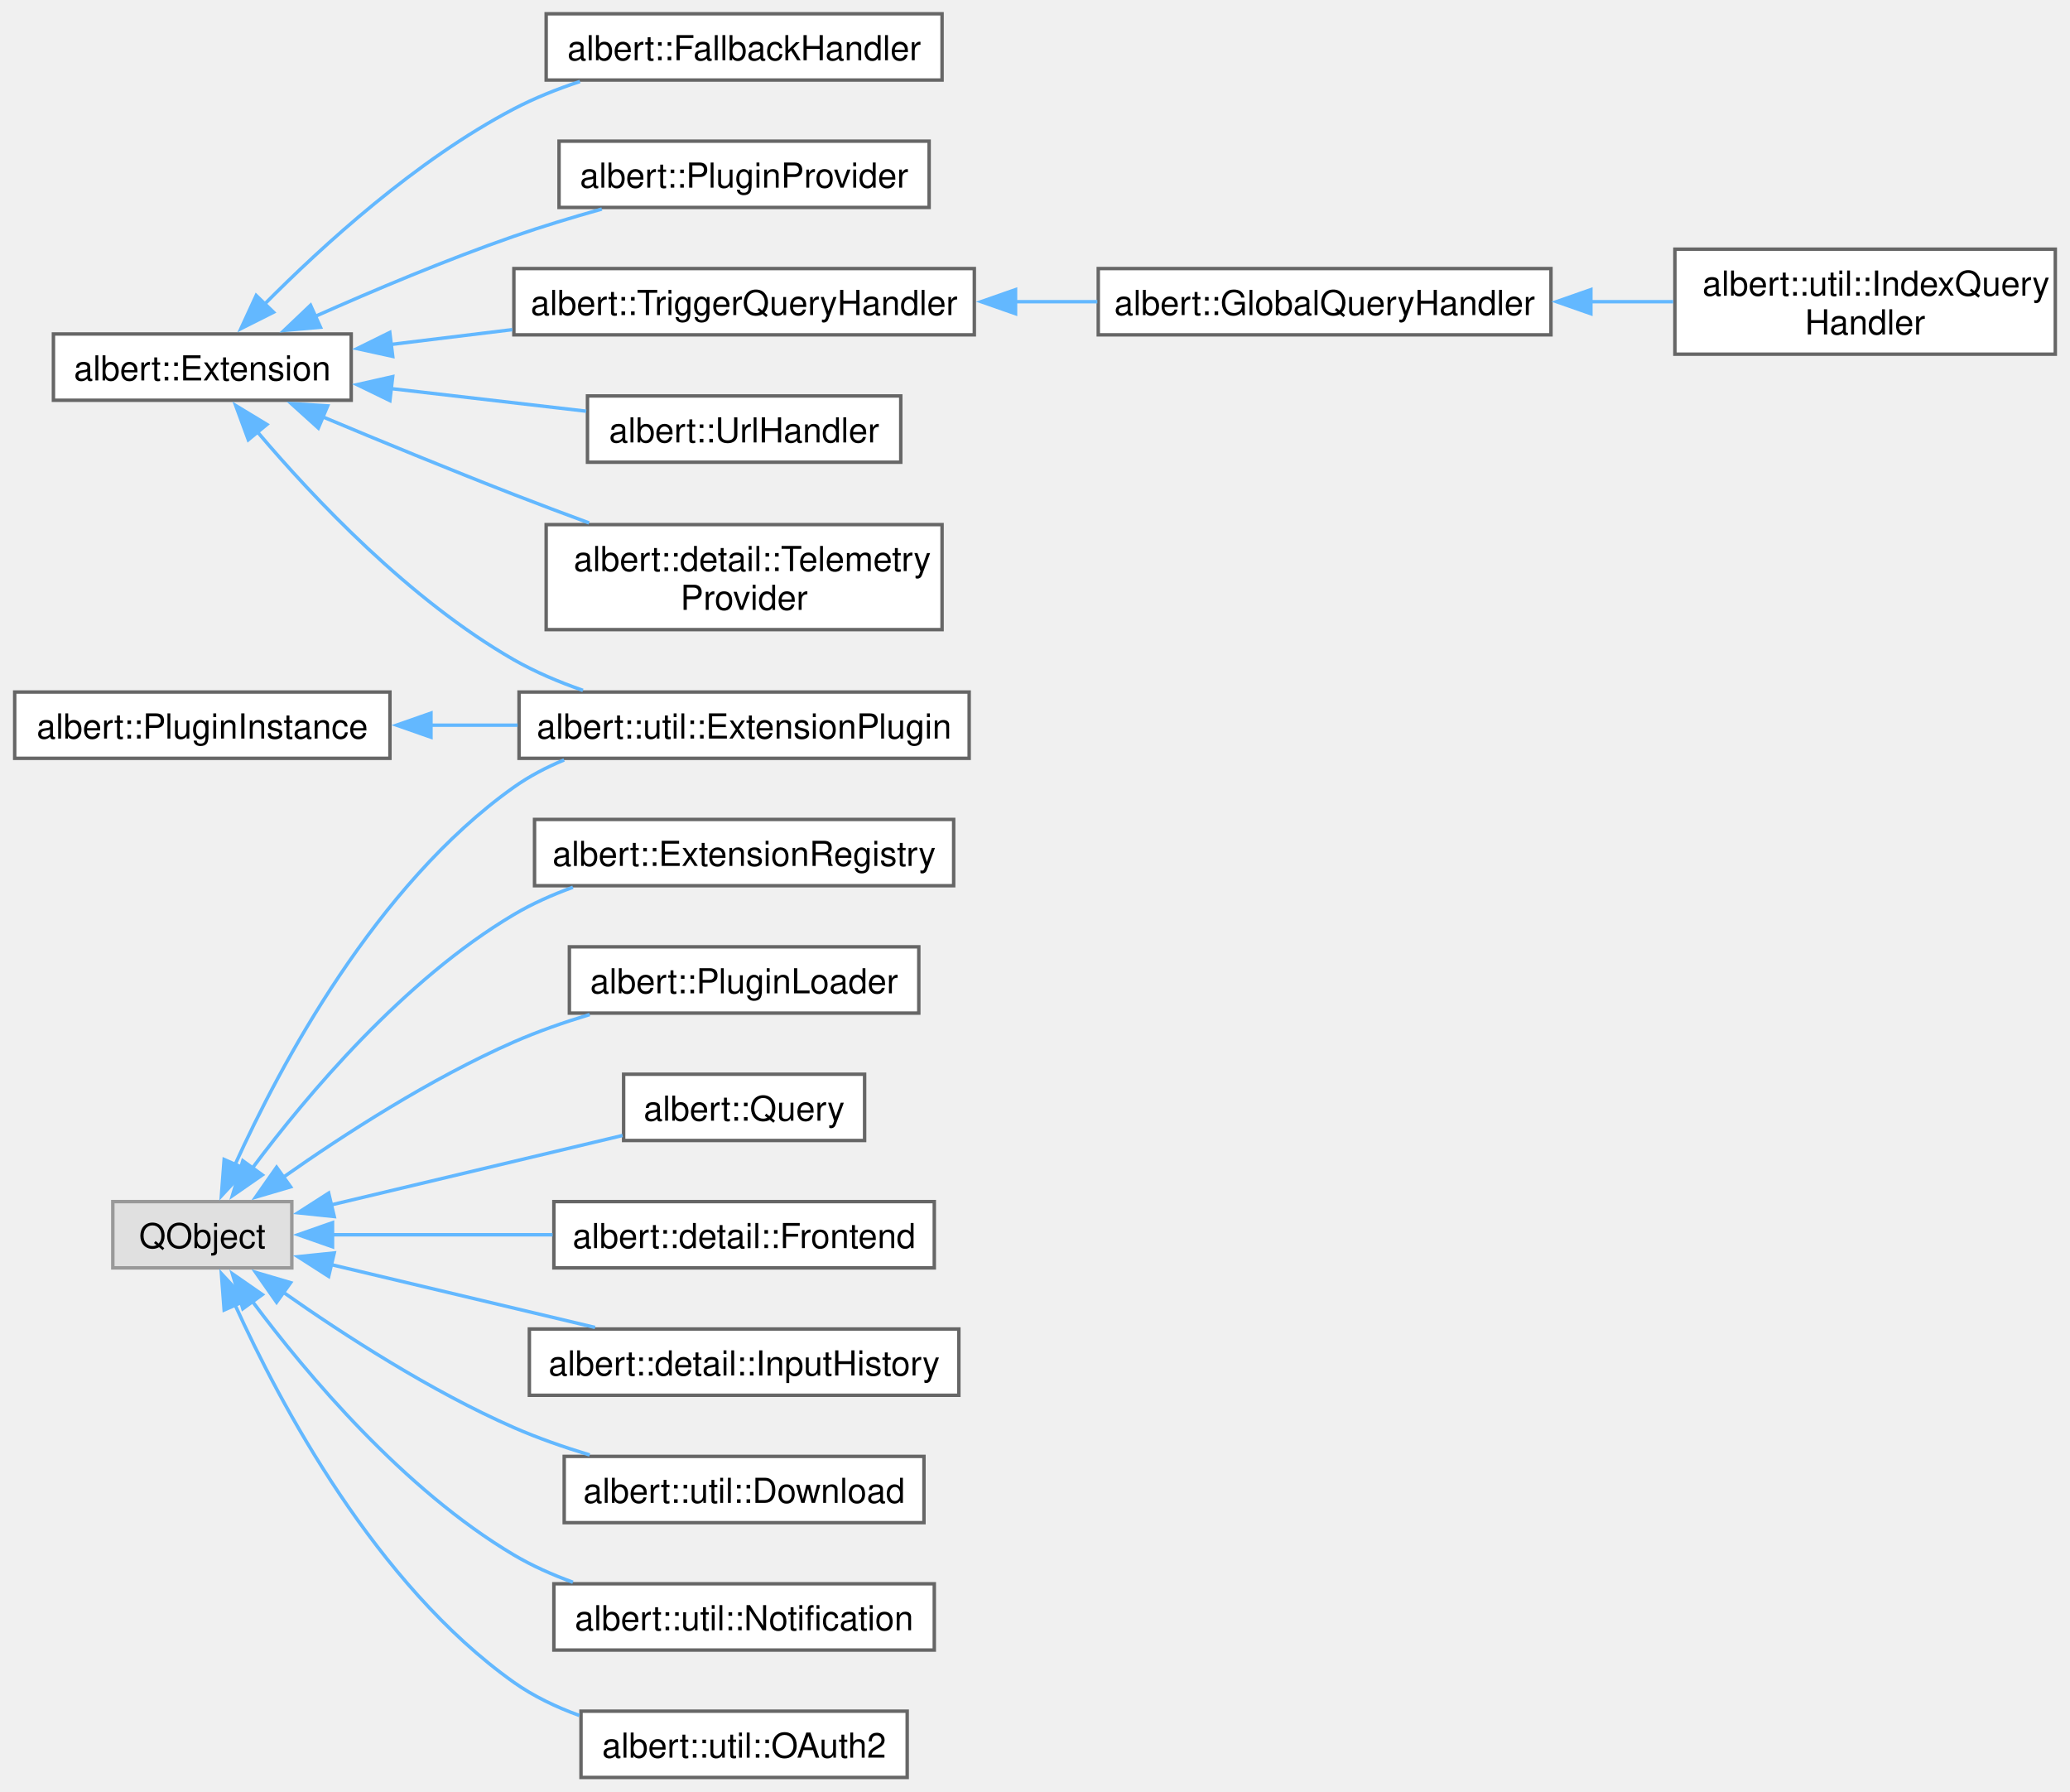
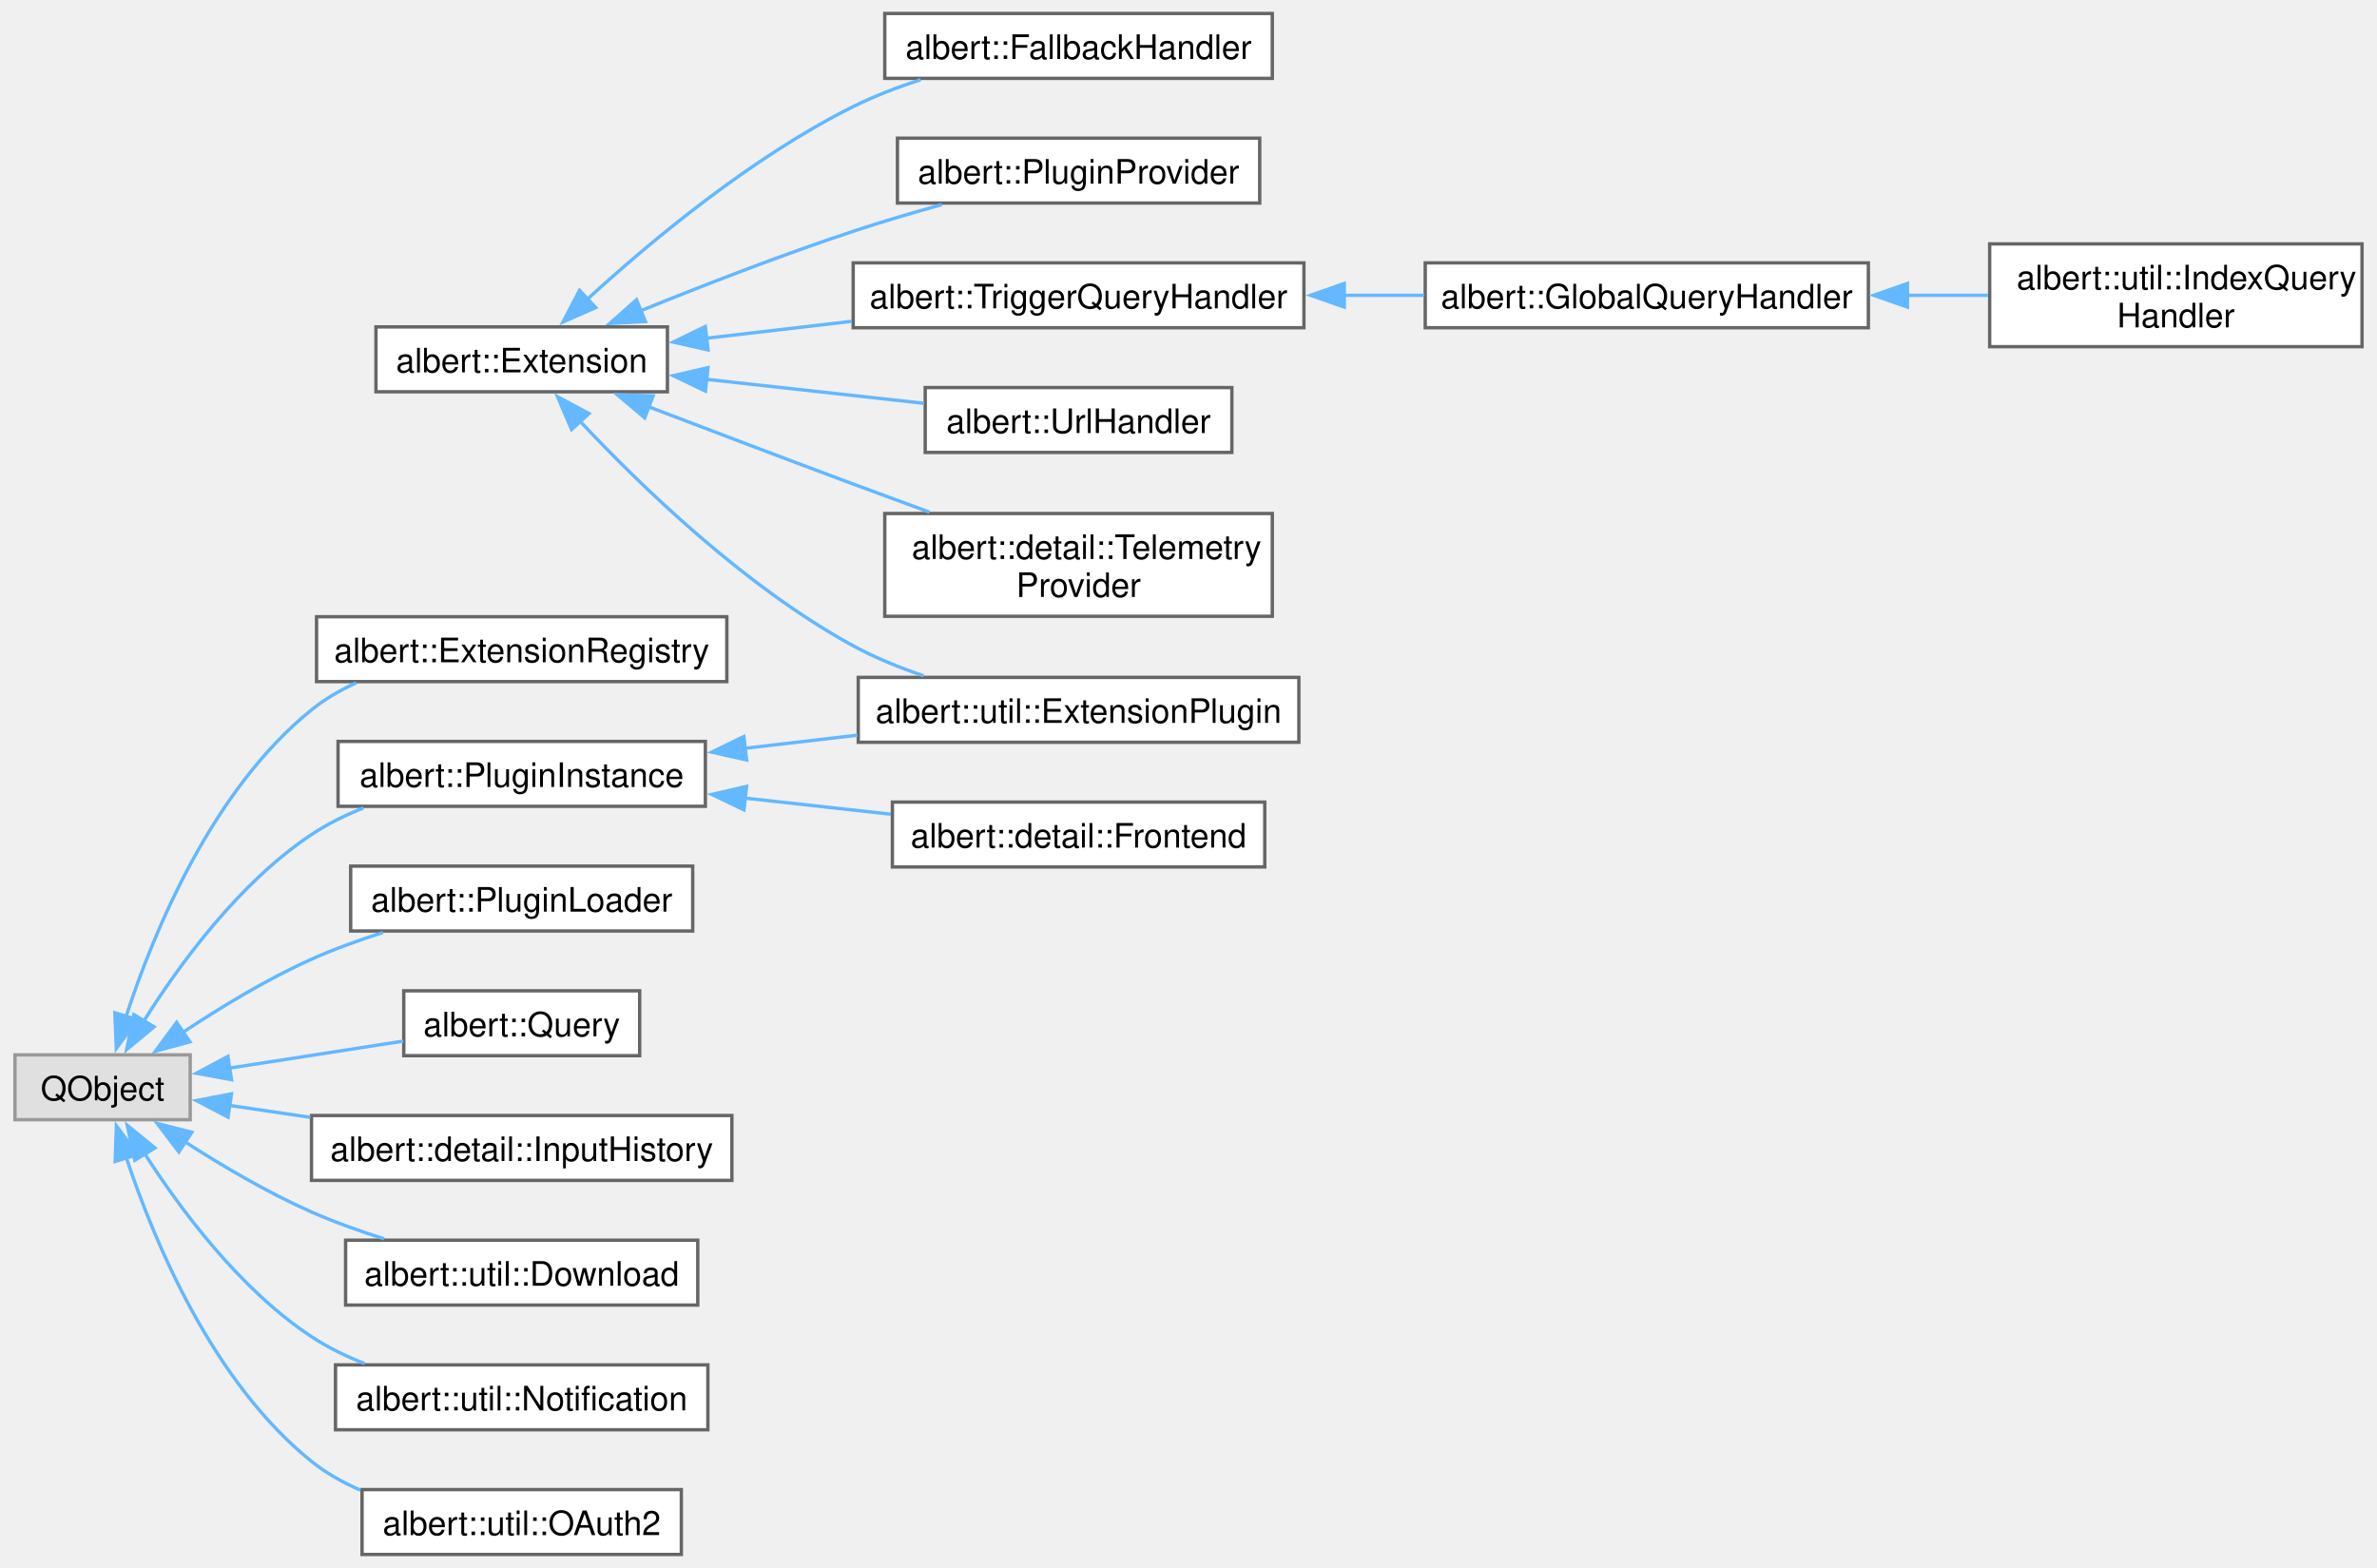
- <svg xmlns="http://www.w3.org/2000/svg" xmlns:xlink="http://www.w3.org/1999/xlink" width="601pt" height="520pt" viewBox="0.00 0.00 600.75 520.25">
-   <g id="graph0" class="graph" transform="scale(1 1) rotate(0) translate(4 516.25)">
+ <svg xmlns="http://www.w3.org/2000/svg" xmlns:xlink="http://www.w3.org/1999/xlink" width="705pt" height="465pt" viewBox="0.00 0.00 704.50 465.25">
+   <g id="graph0" class="graph" transform="scale(1 1) rotate(0) translate(4 461.25)">
    <g id="Node000000" class="node">
      <g id="a_Node000000">
        <a xlink:href="classalbert_1_1Extension.html" target="_top" xlink:title="Abstract extension class.">
-           <polygon fill="white" stroke="#666666" points="97.75,-419.25 11.25,-419.25 11.25,-400 97.75,-400 97.75,-419.25" />
-           <text text-anchor="middle" x="54.5" y="-405.75" font-family="Helvetica,sans-Serif" font-size="10.00">albert::Extension</text>
+           <polygon fill="white" stroke="#666666" points="193.62,-364.25 107.12,-364.25 107.12,-345 193.62,-345 193.62,-364.25" />
+           <text text-anchor="middle" x="150.38" y="-350.75" font-family="Helvetica,sans-Serif" font-size="10.00">albert::Extension</text>
        </a>
      </g>
    </g>
    <g id="Node000001" class="node">
      <g id="a_Node000001">
        <a xlink:href="classalbert_1_1FallbackHandler.html" target="_top" xlink:title="Abstract fallback provider.">
-           <polygon fill="white" stroke="#666666" points="269.38,-512.25 154.38,-512.25 154.38,-493 269.38,-493 269.38,-512.25" />
-           <text text-anchor="middle" x="211.88" y="-498.75" font-family="Helvetica,sans-Serif" font-size="10.00">albert::FallbackHandler</text>
+           <polygon fill="white" stroke="#666666" points="373.12,-457.25 258.12,-457.25 258.12,-438 373.12,-438 373.12,-457.25" />
+           <text text-anchor="middle" x="315.62" y="-443.75" font-family="Helvetica,sans-Serif" font-size="10.00">albert::FallbackHandler</text>
        </a>
      </g>
    </g>
    <g id="edge1_Node000000_Node000001" class="edge">
      <g id="a_edge1_Node000000_Node000001">
        <a xlink:title=" ">
-           <path fill="none" stroke="#63b8ff" d="M72.48,-427.8C89.34,-444.83 116.7,-469.82 145,-484.62 150.99,-487.76 157.57,-490.39 164.2,-492.58" />
-           <polygon fill="#63b8ff" stroke="#63b8ff" points="75.18,-425.57 65.72,-420.81 70.15,-430.43 75.18,-425.57" />
+           <path fill="none" stroke="#63b8ff" d="M169.9,-372.5C188.45,-389.48 218.51,-414.59 248.75,-429.62 255.01,-432.74 261.89,-435.38 268.76,-437.59" />
+           <polygon fill="#63b8ff" stroke="#63b8ff" points="172.33,-369.99 162.64,-365.71 167.55,-375.1 172.33,-369.99" />
        </a>
      </g>
    </g>
    <g id="Node000002" class="node">
      <g id="a_Node000002">
        <a xlink:href="classalbert_1_1PluginProvider.html" target="_top" xlink:title="Plugin provider interface class.">
-           <polygon fill="white" stroke="#666666" points="265.62,-475.25 158.12,-475.25 158.12,-456 265.62,-456 265.62,-475.25" />
-           <text text-anchor="middle" x="211.88" y="-461.75" font-family="Helvetica,sans-Serif" font-size="10.00">albert::PluginProvider</text>
+           <polygon fill="white" stroke="#666666" points="369.38,-420.25 261.88,-420.25 261.88,-401 369.38,-401 369.38,-420.25" />
+           <text text-anchor="middle" x="315.62" y="-406.75" font-family="Helvetica,sans-Serif" font-size="10.00">albert::PluginProvider</text>
        </a>
      </g>
    </g>
    <g id="edge2_Node000000_Node000002" class="edge">
      <g id="a_edge2_Node000000_Node000002">
        <a xlink:title=" ">
-           <path fill="none" stroke="#63b8ff" d="M87.31,-424.37C104.23,-431.89 125.51,-440.86 145,-447.62 153.18,-450.46 162.05,-453.15 170.55,-455.53" />
-           <polygon fill="#63b8ff" stroke="#63b8ff" points="88.82,-421.21 78.26,-420.29 85.94,-427.59 88.82,-421.21" />
+           <path fill="none" stroke="#63b8ff" d="M185.69,-369.04C204.2,-376.55 227.53,-385.61 248.75,-392.62 257.19,-395.42 266.34,-398.12 275.06,-400.54" />
+           <polygon fill="#63b8ff" stroke="#63b8ff" points="187.11,-365.84 176.53,-365.28 184.45,-372.31 187.11,-365.84" />
        </a>
      </g>
    </g>
    <g id="Node000003" class="node">
      <g id="a_Node000003">
        <a xlink:href="classalbert_1_1TriggerQueryHandler.html" target="_top" xlink:title="Abstract trigger query handler.">
-           <polygon fill="white" stroke="#666666" points="278.75,-438.25 145,-438.25 145,-419 278.75,-419 278.75,-438.25" />
-           <text text-anchor="middle" x="211.88" y="-424.75" font-family="Helvetica,sans-Serif" font-size="10.00">albert::TriggerQueryHandler</text>
+           <polygon fill="white" stroke="#666666" points="382.5,-383.25 248.75,-383.25 248.75,-364 382.5,-364 382.5,-383.25" />
+           <text text-anchor="middle" x="315.62" y="-369.75" font-family="Helvetica,sans-Serif" font-size="10.00">albert::TriggerQueryHandler</text>
        </a>
      </g>
    </g>
    <g id="edge3_Node000000_Node000003" class="edge">
      <g id="a_edge3_Node000000_Node000003">
        <a xlink:title=" ">
-           <path fill="none" stroke="#63b8ff" d="M109.08,-416.18C120.5,-417.57 132.7,-419.06 144.53,-420.51" />
-           <polygon fill="#63b8ff" stroke="#63b8ff" points="109.81,-412.74 99.46,-415 108.96,-419.69 109.81,-412.74" />
+           <path fill="none" stroke="#63b8ff" d="M205.12,-360.88C218.93,-362.49 233.96,-364.24 248.33,-365.91" />
+           <polygon fill="#63b8ff" stroke="#63b8ff" points="205.68,-357.42 195.34,-359.74 204.87,-364.38 205.68,-357.42" />
        </a>
      </g>
    </g>
    <g id="Node000006" class="node">
      <g id="a_Node000006">
        <a xlink:href="classalbert_1_1UrlHandler.html" target="_top" xlink:title="Albert scheme URL handler interface.">
-           <polygon fill="white" stroke="#666666" points="257.38,-401.25 166.38,-401.25 166.38,-382 257.38,-382 257.38,-401.25" />
-           <text text-anchor="middle" x="211.88" y="-387.75" font-family="Helvetica,sans-Serif" font-size="10.00">albert::UrlHandler</text>
+           <polygon fill="white" stroke="#666666" points="361.12,-346.25 270.12,-346.25 270.12,-327 361.12,-327 361.12,-346.25" />
+           <text text-anchor="middle" x="315.62" y="-332.75" font-family="Helvetica,sans-Serif" font-size="10.00">albert::UrlHandler</text>
        </a>
      </g>
    </g>
    <g id="edge6_Node000000_Node000006" class="edge">
      <g id="a_edge6_Node000000_Node000006">
        <a xlink:title=" ">
-           <path fill="none" stroke="#63b8ff" d="M109.19,-403.4C127.72,-401.26 148.28,-398.88 166.03,-396.82" />
-           <polygon fill="#63b8ff" stroke="#63b8ff" points="108.99,-399.9 99.46,-404.53 109.8,-406.86 108.99,-399.9" />
+           <path fill="none" stroke="#63b8ff" d="M205.15,-348.7C226.09,-346.39 249.81,-343.77 269.8,-341.57" />
+           <polygon fill="#63b8ff" stroke="#63b8ff" points="204.9,-345.2 195.35,-349.78 205.67,-352.16 204.9,-345.2" />
        </a>
      </g>
    </g>
    <g id="Node000007" class="node">
      <g id="a_Node000007">
        <a xlink:href="classalbert_1_1detail_1_1TelemetryProvider.html" target="_top" xlink:title=" ">
-           <polygon fill="white" stroke="#666666" points="269.38,-363.88 154.38,-363.88 154.38,-333.38 269.38,-333.38 269.38,-363.88" />
-           <text text-anchor="start" x="162.38" y="-350.38" font-family="Helvetica,sans-Serif" font-size="10.00">albert::detail::Telemetry</text>
-           <text text-anchor="middle" x="211.88" y="-339.12" font-family="Helvetica,sans-Serif" font-size="10.00">Provider</text>
+           <polygon fill="white" stroke="#666666" points="373.12,-308.88 258.12,-308.88 258.12,-278.38 373.12,-278.38 373.12,-308.88" />
+           <text text-anchor="start" x="266.12" y="-295.38" font-family="Helvetica,sans-Serif" font-size="10.00">albert::detail::Telemetry</text>
+           <text text-anchor="middle" x="315.62" y="-284.12" font-family="Helvetica,sans-Serif" font-size="10.00">Provider</text>
        </a>
      </g>
    </g>
    <g id="edge7_Node000000_Node000007" class="edge">
      <g id="a_edge7_Node000000_Node000007">
        <a xlink:title=" ">
-           <path fill="none" stroke="#63b8ff" d="M89.31,-395.25C106,-388.25 126.49,-379.82 145,-372.62 152.03,-369.89 159.52,-367.07 166.84,-364.37" />
-           <polygon fill="#63b8ff" stroke="#63b8ff" points="88.2,-391.92 80.34,-399.02 90.91,-398.37 88.2,-391.92" />
+           <path fill="none" stroke="#63b8ff" d="M188.13,-340.52C206.34,-333.57 228.68,-325.09 248.75,-317.62 256.05,-314.91 263.82,-312.05 271.36,-309.29" />
+           <polygon fill="#63b8ff" stroke="#63b8ff" points="186.88,-337.25 178.79,-344.09 189.38,-343.79 186.88,-337.25" />
        </a>
      </g>
    </g>
    <g id="Node000008" class="node">
      <g id="a_Node000008">
        <a xlink:href="classalbert_1_1util_1_1ExtensionPlugin.html" target="_top" xlink:title="Convenience base class for extension plugins.">
-           <polygon fill="white" stroke="#666666" points="277.25,-315.25 146.5,-315.25 146.5,-296 277.25,-296 277.25,-315.25" />
-           <text text-anchor="middle" x="211.88" y="-301.75" font-family="Helvetica,sans-Serif" font-size="10.00">albert::util::ExtensionPlugin</text>
+           <polygon fill="white" stroke="#666666" points="381,-260.25 250.25,-260.25 250.25,-241 381,-241 381,-260.25" />
+           <text text-anchor="middle" x="315.62" y="-246.75" font-family="Helvetica,sans-Serif" font-size="10.00">albert::util::ExtensionPlugin</text>
        </a>
      </g>
    </g>
    <g id="edge8_Node000000_Node000008" class="edge">
      <g id="a_edge8_Node000000_Node000008">
        <a xlink:title=" ">
-           <path fill="none" stroke="#63b8ff" d="M70.49,-390.83C86.85,-371.53 114.78,-341.94 145,-324.62 151.2,-321.08 158.11,-318.15 165.06,-315.74" />
-           <polygon fill="#63b8ff" stroke="#63b8ff" points="67.86,-388.52 64.2,-398.46 73.26,-392.97 67.86,-388.52" />
+           <path fill="none" stroke="#63b8ff" d="M167.54,-336.42C185.56,-317.18 216.44,-287.25 248.75,-269.62 255.23,-266.09 262.43,-263.16 269.63,-260.73" />
+           <polygon fill="#63b8ff" stroke="#63b8ff" points="165.18,-333.8 161.01,-343.54 170.35,-338.53 165.18,-333.8" />
        </a>
      </g>
    </g>
    <g id="Node000004" class="node">
      <g id="a_Node000004">
        <a xlink:href="classalbert_1_1GlobalQueryHandler.html" target="_top" xlink:title="Abstract global query handler.">
-           <polygon fill="white" stroke="#666666" points="446.25,-438.25 314.75,-438.25 314.75,-419 446.25,-419 446.25,-438.25" />
-           <text text-anchor="middle" x="380.5" y="-424.75" font-family="Helvetica,sans-Serif" font-size="10.00">albert::GlobalQueryHandler</text>
+           <polygon fill="white" stroke="#666666" points="550,-383.25 418.5,-383.25 418.5,-364 550,-364 550,-383.25" />
+           <text text-anchor="middle" x="484.25" y="-369.75" font-family="Helvetica,sans-Serif" font-size="10.00">albert::GlobalQueryHandler</text>
        </a>
      </g>
    </g>
    <g id="edge4_Node000003_Node000004" class="edge">
      <g id="a_edge4_Node000003_Node000004">
        <a xlink:title=" ">
-           <path fill="none" stroke="#63b8ff" d="M290.48,-428.62C298.51,-428.62 306.61,-428.62 314.48,-428.62" />
-           <polygon fill="#63b8ff" stroke="#63b8ff" points="290.72,-425.13 280.72,-428.63 290.72,-432.13 290.72,-425.13" />
+           <path fill="none" stroke="#63b8ff" d="M394.23,-373.62C402.26,-373.62 410.36,-373.62 418.23,-373.62" />
+           <polygon fill="#63b8ff" stroke="#63b8ff" points="394.47,-370.13 384.47,-373.63 394.47,-377.13 394.47,-370.13" />
        </a>
      </g>
    </g>
    <g id="Node000005" class="node">
      <g id="a_Node000005">
        <a xlink:href="classalbert_1_1util_1_1IndexQueryHandler.html" target="_top" xlink:title="Index query handler class.">
-           <polygon fill="white" stroke="#666666" points="592.75,-443.88 482.25,-443.88 482.25,-413.38 592.75,-413.38 592.75,-443.88" />
-           <text text-anchor="start" x="490.25" y="-430.38" font-family="Helvetica,sans-Serif" font-size="10.00">albert::util::IndexQuery</text>
-           <text text-anchor="middle" x="537.5" y="-419.12" font-family="Helvetica,sans-Serif" font-size="10.00">Handler</text>
+           <polygon fill="white" stroke="#666666" points="696.5,-388.88 586,-388.88 586,-358.38 696.5,-358.38 696.5,-388.88" />
+           <text text-anchor="start" x="594" y="-375.38" font-family="Helvetica,sans-Serif" font-size="10.00">albert::util::IndexQuery</text>
+           <text text-anchor="middle" x="641.25" y="-364.12" font-family="Helvetica,sans-Serif" font-size="10.00">Handler</text>
        </a>
      </g>
    </g>
    <g id="edge5_Node000004_Node000005" class="edge">
      <g id="a_edge5_Node000004_Node000005">
        <a xlink:title=" ">
-           <path fill="none" stroke="#63b8ff" d="M457.74,-428.62C465.84,-428.62 473.97,-428.62 481.75,-428.62" />
-           <polygon fill="#63b8ff" stroke="#63b8ff" points="457.85,-425.13 447.85,-428.63 457.85,-432.13 457.85,-425.13" />
+           <path fill="none" stroke="#63b8ff" d="M561.49,-373.62C569.59,-373.62 577.72,-373.62 585.5,-373.62" />
+           <polygon fill="#63b8ff" stroke="#63b8ff" points="561.6,-370.13 551.6,-373.63 561.6,-377.13 561.6,-370.13" />
+         </a>
+       </g>
+     </g>
+     <g id="Node000011" class="node">
+       <g id="a_Node000011">
+         <a xlink:title=" ">
+           <polygon fill="#e0e0e0" stroke="#999999" points="52,-148.25 0,-148.25 0,-129 52,-129 52,-148.25" />
+           <text text-anchor="middle" x="26" y="-134.75" font-family="Helvetica,sans-Serif" font-size="10.00">QObject</text>
+         </a>
+       </g>
+     </g>
+     <g id="Node000012" class="node">
+       <g id="a_Node000012">
+         <a xlink:href="classalbert_1_1ExtensionRegistry.html" target="_top" xlink:title="The common extension pool.">
+           <polygon fill="white" stroke="#666666" points="211.25,-278.25 89.5,-278.25 89.5,-259 211.25,-259 211.25,-278.25" />
+           <text text-anchor="middle" x="150.38" y="-264.75" font-family="Helvetica,sans-Serif" font-size="10.00">albert::ExtensionRegistry</text>
+         </a>
+       </g>
+     </g>
+     <g id="edge9_Node000011_Node000012" class="edge">
+       <g id="a_edge9_Node000011_Node000012">
+         <a xlink:title=" ">
+           <path fill="none" stroke="#63b8ff" d="M32.96,-159.6C41.21,-184.86 58.53,-226.85 88,-250.62 91.98,-253.83 96.5,-256.47 101.26,-258.63" />
+           <polygon fill="#63b8ff" stroke="#63b8ff" points="36.34,-158.68 30.07,-150.14 29.65,-160.73 36.34,-158.68" />
        </a>
      </g>
    </g>
    <g id="Node000009" class="node">
      <g id="a_Node000009">
        <a xlink:href="classalbert_1_1PluginInstance.html" target="_top" xlink:title="Abstract plugin instance class.">
-           <polygon fill="white" stroke="#666666" points="109,-315.25 0,-315.25 0,-296 109,-296 109,-315.25" />
-           <text text-anchor="middle" x="54.5" y="-301.75" font-family="Helvetica,sans-Serif" font-size="10.00">albert::PluginInstance</text>
-         </a>
-       </g>
-     </g>
-     <g id="edge9_Node000009_Node000008" class="edge">
-       <g id="a_edge9_Node000009_Node000008">
-         <a xlink:title=" ">
-           <path fill="none" stroke="#63b8ff" d="M120.7,-305.62C129.1,-305.62 137.7,-305.62 146.1,-305.62" />
-           <polygon fill="#63b8ff" stroke="#63b8ff" points="120.92,-302.13 110.92,-305.63 120.92,-309.13 120.92,-302.13" />
-         </a>
-       </g>
-     </g>
-     <g id="Node000010" class="node">
-       <g id="a_Node000010">
-         <a xlink:title=" ">
-           <polygon fill="#e0e0e0" stroke="#999999" points="80.5,-167.25 28.5,-167.25 28.5,-148 80.5,-148 80.5,-167.25" />
-           <text text-anchor="middle" x="54.5" y="-153.75" font-family="Helvetica,sans-Serif" font-size="10.00">QObject</text>
-         </a>
-       </g>
-     </g>
-     <g id="edge16_Node000010_Node000008" class="edge">
-       <g id="a_edge16_Node000010_Node000008">
-         <a xlink:title=" ">
-           <path fill="none" stroke="#63b8ff" d="M64,-177.98C77.09,-206.82 104.94,-259.19 145,-287.62 149.45,-290.78 154.42,-293.39 159.59,-295.53" />
-           <polygon fill="#63b8ff" stroke="#63b8ff" points="67.25,-176.68 60.04,-168.92 60.84,-179.48 67.25,-176.68" />
-         </a>
-       </g>
-     </g>
-     <g id="Node000011" class="node">
-       <g id="a_Node000011">
-         <a xlink:href="classalbert_1_1ExtensionRegistry.html" target="_top" xlink:title="The common extension pool.">
-           <polygon fill="white" stroke="#666666" points="272.75,-278.25 151,-278.25 151,-259 272.75,-259 272.75,-278.25" />
-           <text text-anchor="middle" x="211.88" y="-264.75" font-family="Helvetica,sans-Serif" font-size="10.00">albert::ExtensionRegistry</text>
-         </a>
-       </g>
-     </g>
-     <g id="edge10_Node000010_Node000011" class="edge">
-       <g id="a_edge10_Node000010_Node000011">
-         <a xlink:title=" ">
-           <path fill="none" stroke="#63b8ff" d="M69.09,-177.04C84.92,-198.23 113.04,-231.66 145,-250.62 150.3,-253.77 156.17,-256.38 162.15,-258.55" />
-           <polygon fill="#63b8ff" stroke="#63b8ff" points="71.93,-175 63.23,-168.96 66.27,-179.11 71.93,-175" />
-         </a>
-       </g>
-     </g>
-     <g id="Node000012" class="node">
-       <g id="a_Node000012">
-         <a xlink:href="classalbert_1_1PluginLoader.html" target="_top" xlink:title="Asynchronous plugin loader turning a physical plugin into a logical PluginInstance.">
-           <polygon fill="white" stroke="#666666" points="262.62,-241.25 161.12,-241.25 161.12,-222 262.62,-222 262.62,-241.25" />
-           <text text-anchor="middle" x="211.88" y="-227.75" font-family="Helvetica,sans-Serif" font-size="10.00">albert::PluginLoader</text>
-         </a>
-       </g>
-     </g>
-     <g id="edge11_Node000010_Node000012" class="edge">
-       <g id="a_edge11_Node000010_Node000012">
-         <a xlink:title=" ">
-           <path fill="none" stroke="#63b8ff" d="M78.1,-174.38C95.6,-186.69 120.86,-203.05 145,-213.62 151.95,-216.67 159.54,-219.32 167.02,-221.58" />
-           <polygon fill="#63b8ff" stroke="#63b8ff" points="80.15,-171.54 69.99,-168.55 76.07,-177.23 80.15,-171.54" />
+           <polygon fill="white" stroke="#666666" points="204.88,-241.25 95.88,-241.25 95.88,-222 204.88,-222 204.88,-241.25" />
+           <text text-anchor="middle" x="150.38" y="-227.75" font-family="Helvetica,sans-Serif" font-size="10.00">albert::PluginInstance</text>
+         </a>
+       </g>
+     </g>
+     <g id="edge10_Node000011_Node000009" class="edge">
+       <g id="a_edge10_Node000011_Node000009">
+         <a xlink:title=" ">
+           <path fill="none" stroke="#63b8ff" d="M38.08,-158.03C48.76,-175.07 66.47,-199.31 88,-213.62 92.72,-216.76 97.99,-219.36 103.41,-221.51" />
+           <polygon fill="#63b8ff" stroke="#63b8ff" points="41.28,-156.57 33.14,-149.8 35.28,-160.18 41.28,-156.57" />
        </a>
      </g>
    </g>
    <g id="Node000013" class="node">
      <g id="a_Node000013">
-         <a xlink:href="classalbert_1_1Query.html" target="_top" xlink:title="Common query object.">
-           <polygon fill="white" stroke="#666666" points="246.88,-204.25 176.88,-204.25 176.88,-185 246.88,-185 246.88,-204.25" />
-           <text text-anchor="middle" x="211.88" y="-190.75" font-family="Helvetica,sans-Serif" font-size="10.00">albert::Query</text>
-         </a>
-       </g>
-     </g>
-     <g id="edge12_Node000010_Node000013" class="edge">
-       <g id="a_edge12_Node000010_Node000013">
-         <a xlink:title=" ">
-           <path fill="none" stroke="#63b8ff" d="M91.91,-166.29C117.49,-172.39 151.48,-180.48 176.58,-186.46" />
-           <polygon fill="#63b8ff" stroke="#63b8ff" points="92.82,-162.91 82.28,-164 91.2,-169.72 92.82,-162.91" />
+         <a xlink:href="classalbert_1_1PluginLoader.html" target="_top" xlink:title="Asynchronous plugin loader turning a physical plugin into a logical PluginInstance.">
+           <polygon fill="white" stroke="#666666" points="201.12,-204.25 99.62,-204.25 99.62,-185 201.12,-185 201.12,-204.25" />
+           <text text-anchor="middle" x="150.38" y="-190.75" font-family="Helvetica,sans-Serif" font-size="10.00">albert::PluginLoader</text>
+         </a>
+       </g>
+     </g>
+     <g id="edge13_Node000011_Node000013" class="edge">
+       <g id="a_edge13_Node000011_Node000013">
+         <a xlink:title=" ">
+           <path fill="none" stroke="#63b8ff" d="M49.82,-154.91C60.94,-162.3 74.75,-170.69 88,-176.62 94.69,-179.62 102.01,-182.27 109.19,-184.55" />
+           <polygon fill="#63b8ff" stroke="#63b8ff" points="51.93,-152.11 41.7,-149.36 47.98,-157.89 51.93,-152.11" />
        </a>
      </g>
    </g>
    <g id="Node000014" class="node">
      <g id="a_Node000014">
-         <a xlink:href="classalbert_1_1detail_1_1Frontend.html" target="_top" xlink:title="The interface for albert frontends.">
-           <polygon fill="white" stroke="#666666" points="267.12,-167.25 156.62,-167.25 156.62,-148 267.12,-148 267.12,-167.25" />
-           <text text-anchor="middle" x="211.88" y="-153.75" font-family="Helvetica,sans-Serif" font-size="10.00">albert::detail::Frontend</text>
-         </a>
-       </g>
-     </g>
-     <g id="edge13_Node000010_Node000014" class="edge">
-       <g id="a_edge13_Node000010_Node000014">
-         <a xlink:title=" ">
-           <path fill="none" stroke="#63b8ff" d="M92.32,-157.62C111.4,-157.62 135.09,-157.62 156.25,-157.62" />
-           <polygon fill="#63b8ff" stroke="#63b8ff" points="92.32,-154.13 82.32,-157.63 92.32,-161.13 92.32,-154.13" />
+         <a xlink:href="classalbert_1_1Query.html" target="_top" xlink:title="Common query object.">
+           <polygon fill="white" stroke="#666666" points="185.38,-167.25 115.38,-167.25 115.38,-148 185.38,-148 185.38,-167.25" />
+           <text text-anchor="middle" x="150.38" y="-153.75" font-family="Helvetica,sans-Serif" font-size="10.00">albert::Query</text>
+         </a>
+       </g>
+     </g>
+     <g id="edge14_Node000011_Node000014" class="edge">
+       <g id="a_edge14_Node000011_Node000014">
+         <a xlink:title=" ">
+           <path fill="none" stroke="#63b8ff" d="M63.68,-144.32C80.04,-146.86 99.19,-149.83 115.23,-152.32" />
+           <polygon fill="#63b8ff" stroke="#63b8ff" points="64.27,-140.87 53.85,-142.79 63.2,-147.79 64.27,-140.87" />
        </a>
      </g>
    </g>
    <g id="Node000015" class="node">
      <g id="a_Node000015">
        <a xlink:href="classalbert_1_1detail_1_1InputHistory.html" target="_top" xlink:title="Input history class.">
-           <polygon fill="white" stroke="#666666" points="274.25,-130.25 149.5,-130.25 149.5,-111 274.25,-111 274.25,-130.25" />
-           <text text-anchor="middle" x="211.88" y="-116.75" font-family="Helvetica,sans-Serif" font-size="10.00">albert::detail::InputHistory</text>
-         </a>
-       </g>
-     </g>
-     <g id="edge14_Node000010_Node000015" class="edge">
-       <g id="a_edge14_Node000010_Node000015">
-         <a xlink:title=" ">
-           <path fill="none" stroke="#63b8ff" d="M91.8,-148.98C114.77,-143.51 144.54,-136.42 168.58,-130.7" />
-           <polygon fill="#63b8ff" stroke="#63b8ff" points="91.2,-145.53 82.28,-151.25 92.82,-152.34 91.2,-145.53" />
+           <polygon fill="white" stroke="#666666" points="212.75,-130.25 88,-130.25 88,-111 212.75,-111 212.75,-130.25" />
+           <text text-anchor="middle" x="150.38" y="-116.75" font-family="Helvetica,sans-Serif" font-size="10.00">albert::detail::InputHistory</text>
+         </a>
+       </g>
+     </g>
+     <g id="edge15_Node000011_Node000015" class="edge">
+       <g id="a_edge15_Node000011_Node000015">
+         <a xlink:title=" ">
+           <path fill="none" stroke="#63b8ff" d="M63.71,-133.23C71.3,-132.11 79.49,-130.9 87.7,-129.7" />
+           <polygon fill="#63b8ff" stroke="#63b8ff" points="63.24,-129.76 53.85,-134.68 64.26,-136.68 63.24,-129.76" />
        </a>
      </g>
    </g>
    <g id="Node000016" class="node">
      <g id="a_Node000016">
        <a xlink:href="classalbert_1_1util_1_1Download.html" target="_top" xlink:title="Downloads a file from the given URL to the given path.">
-           <polygon fill="white" stroke="#666666" points="264.12,-93.25 159.62,-93.25 159.62,-74 264.12,-74 264.12,-93.25" />
-           <text text-anchor="middle" x="211.88" y="-79.75" font-family="Helvetica,sans-Serif" font-size="10.00">albert::util::Download</text>
-         </a>
-       </g>
-     </g>
-     <g id="edge15_Node000010_Node000016" class="edge">
-       <g id="a_edge15_Node000010_Node000016">
-         <a xlink:title=" ">
-           <path fill="none" stroke="#63b8ff" d="M78.1,-140.87C95.6,-128.56 120.86,-112.2 145,-101.62 151.95,-98.58 159.54,-95.93 167.02,-93.67" />
-           <polygon fill="#63b8ff" stroke="#63b8ff" points="76.07,-138.02 69.99,-146.7 80.15,-143.71 76.07,-138.02" />
+           <polygon fill="white" stroke="#666666" points="202.62,-93.25 98.12,-93.25 98.12,-74 202.62,-74 202.62,-93.25" />
+           <text text-anchor="middle" x="150.38" y="-79.75" font-family="Helvetica,sans-Serif" font-size="10.00">albert::util::Download</text>
+         </a>
+       </g>
+     </g>
+     <g id="edge16_Node000011_Node000016" class="edge">
+       <g id="a_edge16_Node000011_Node000016">
+         <a xlink:title=" ">
+           <path fill="none" stroke="#63b8ff" d="M50.31,-122.52C61.37,-115.4 74.98,-107.36 88,-101.62 94.81,-98.62 102.26,-95.96 109.54,-93.66" />
+           <polygon fill="#63b8ff" stroke="#63b8ff" points="48.64,-119.43 42.23,-127.87 52.5,-125.27 48.64,-119.43" />
        </a>
      </g>
    </g>
    <g id="Node000017" class="node">
      <g id="a_Node000017">
        <a xlink:href="classalbert_1_1util_1_1Notification.html" target="_top" xlink:title="The notification class.">
-           <polygon fill="white" stroke="#666666" points="267.12,-56.25 156.62,-56.25 156.62,-37 267.12,-37 267.12,-56.25" />
-           <text text-anchor="middle" x="211.88" y="-42.75" font-family="Helvetica,sans-Serif" font-size="10.00">albert::util::Notification</text>
-         </a>
-       </g>
-     </g>
-     <g id="edge17_Node000010_Node000017" class="edge">
-       <g id="a_edge17_Node000010_Node000017">
-         <a xlink:title=" ">
-           <path fill="none" stroke="#63b8ff" d="M69.09,-138.21C84.92,-117.02 113.04,-83.59 145,-64.62 150.3,-61.48 156.17,-58.87 162.15,-56.7" />
-           <polygon fill="#63b8ff" stroke="#63b8ff" points="66.27,-136.14 63.23,-146.29 71.93,-140.25 66.27,-136.14" />
+           <polygon fill="white" stroke="#666666" points="205.62,-56.25 95.12,-56.25 95.12,-37 205.62,-37 205.62,-56.25" />
+           <text text-anchor="middle" x="150.38" y="-42.75" font-family="Helvetica,sans-Serif" font-size="10.00">albert::util::Notification</text>
+         </a>
+       </g>
+     </g>
+     <g id="edge17_Node000011_Node000017" class="edge">
+       <g id="a_edge17_Node000011_Node000017">
+         <a xlink:title=" ">
+           <path fill="none" stroke="#63b8ff" d="M38.31,-119.21C49.06,-102.41 66.71,-78.67 88,-64.62 92.82,-61.44 98.21,-58.81 103.75,-56.64" />
+           <polygon fill="#63b8ff" stroke="#63b8ff" points="35.57,-116.98 33.33,-127.33 41.54,-120.63 35.57,-116.98" />
        </a>
      </g>
    </g>
    <g id="Node000018" class="node">
      <g id="a_Node000018">
        <a xlink:href="classalbert_1_1util_1_1OAuth2.html" target="_top" xlink:title="Provides OAuth2 authentication with support for the Authorization Code Flow with PKCE and refresh tok...">
-           <polygon fill="white" stroke="#666666" points="259.25,-19.25 164.5,-19.25 164.5,0 259.25,0 259.25,-19.25" />
-           <text text-anchor="middle" x="211.88" y="-5.75" font-family="Helvetica,sans-Serif" font-size="10.00">albert::util::OAuth2</text>
-         </a>
-       </g>
-     </g>
-     <g id="edge18_Node000010_Node000018" class="edge">
-       <g id="a_edge18_Node000010_Node000018">
-         <a xlink:title=" ">
-           <path fill="none" stroke="#63b8ff" d="M64,-137.27C77.09,-108.43 104.94,-56.06 145,-27.62 150.7,-23.58 157.28,-20.44 164.02,-18" />
-           <polygon fill="#63b8ff" stroke="#63b8ff" points="60.84,-135.77 60.04,-146.33 67.25,-138.57 60.84,-135.77" />
+           <polygon fill="white" stroke="#666666" points="197.75,-19.25 103,-19.25 103,0 197.75,0 197.75,-19.25" />
+           <text text-anchor="middle" x="150.38" y="-5.75" font-family="Helvetica,sans-Serif" font-size="10.00">albert::util::OAuth2</text>
+         </a>
+       </g>
+     </g>
+     <g id="edge18_Node000011_Node000018" class="edge">
+       <g id="a_edge18_Node000011_Node000018">
+         <a xlink:title=" ">
+           <path fill="none" stroke="#63b8ff" d="M33.01,-117.84C41.31,-92.8 58.68,-51.18 88,-27.62 92.33,-24.15 97.31,-21.34 102.52,-19.08" />
+           <polygon fill="#63b8ff" stroke="#63b8ff" points="29.73,-116.61 30.1,-127.2 36.41,-118.69 29.73,-116.61" />
+         </a>
+       </g>
+     </g>
+     <g id="edge12_Node000009_Node000008" class="edge">
+       <g id="a_edge12_Node000009_Node000008">
+         <a xlink:title=" ">
+           <path fill="none" stroke="#63b8ff" d="M216.57,-239.21C227.57,-240.49 238.99,-241.82 249.99,-243.1" />
+           <polygon fill="#63b8ff" stroke="#63b8ff" points="217.12,-235.75 206.78,-238.07 216.31,-242.71 217.12,-235.75" />
+         </a>
+       </g>
+     </g>
+     <g id="Node000010" class="node">
+       <g id="a_Node000010">
+         <a xlink:href="classalbert_1_1detail_1_1Frontend.html" target="_top" xlink:title="The interface for albert frontends.">
+           <polygon fill="white" stroke="#666666" points="370.88,-223.25 260.38,-223.25 260.38,-204 370.88,-204 370.88,-223.25" />
+           <text text-anchor="middle" x="315.62" y="-209.75" font-family="Helvetica,sans-Serif" font-size="10.00">albert::detail::Frontend</text>
+         </a>
+       </g>
+     </g>
+     <g id="edge11_Node000009_Node000010" class="edge">
+       <g id="a_edge11_Node000009_Node000010">
+         <a xlink:title=" ">
+           <path fill="none" stroke="#63b8ff" d="M216.61,-224.43C230.97,-222.85 246.04,-221.19 259.94,-219.65" />
+           <polygon fill="#63b8ff" stroke="#63b8ff" points="216.34,-220.94 206.79,-225.52 217.11,-227.9 216.34,-220.94" />
        </a>
      </g>
    </g>
  </g>
</svg>
